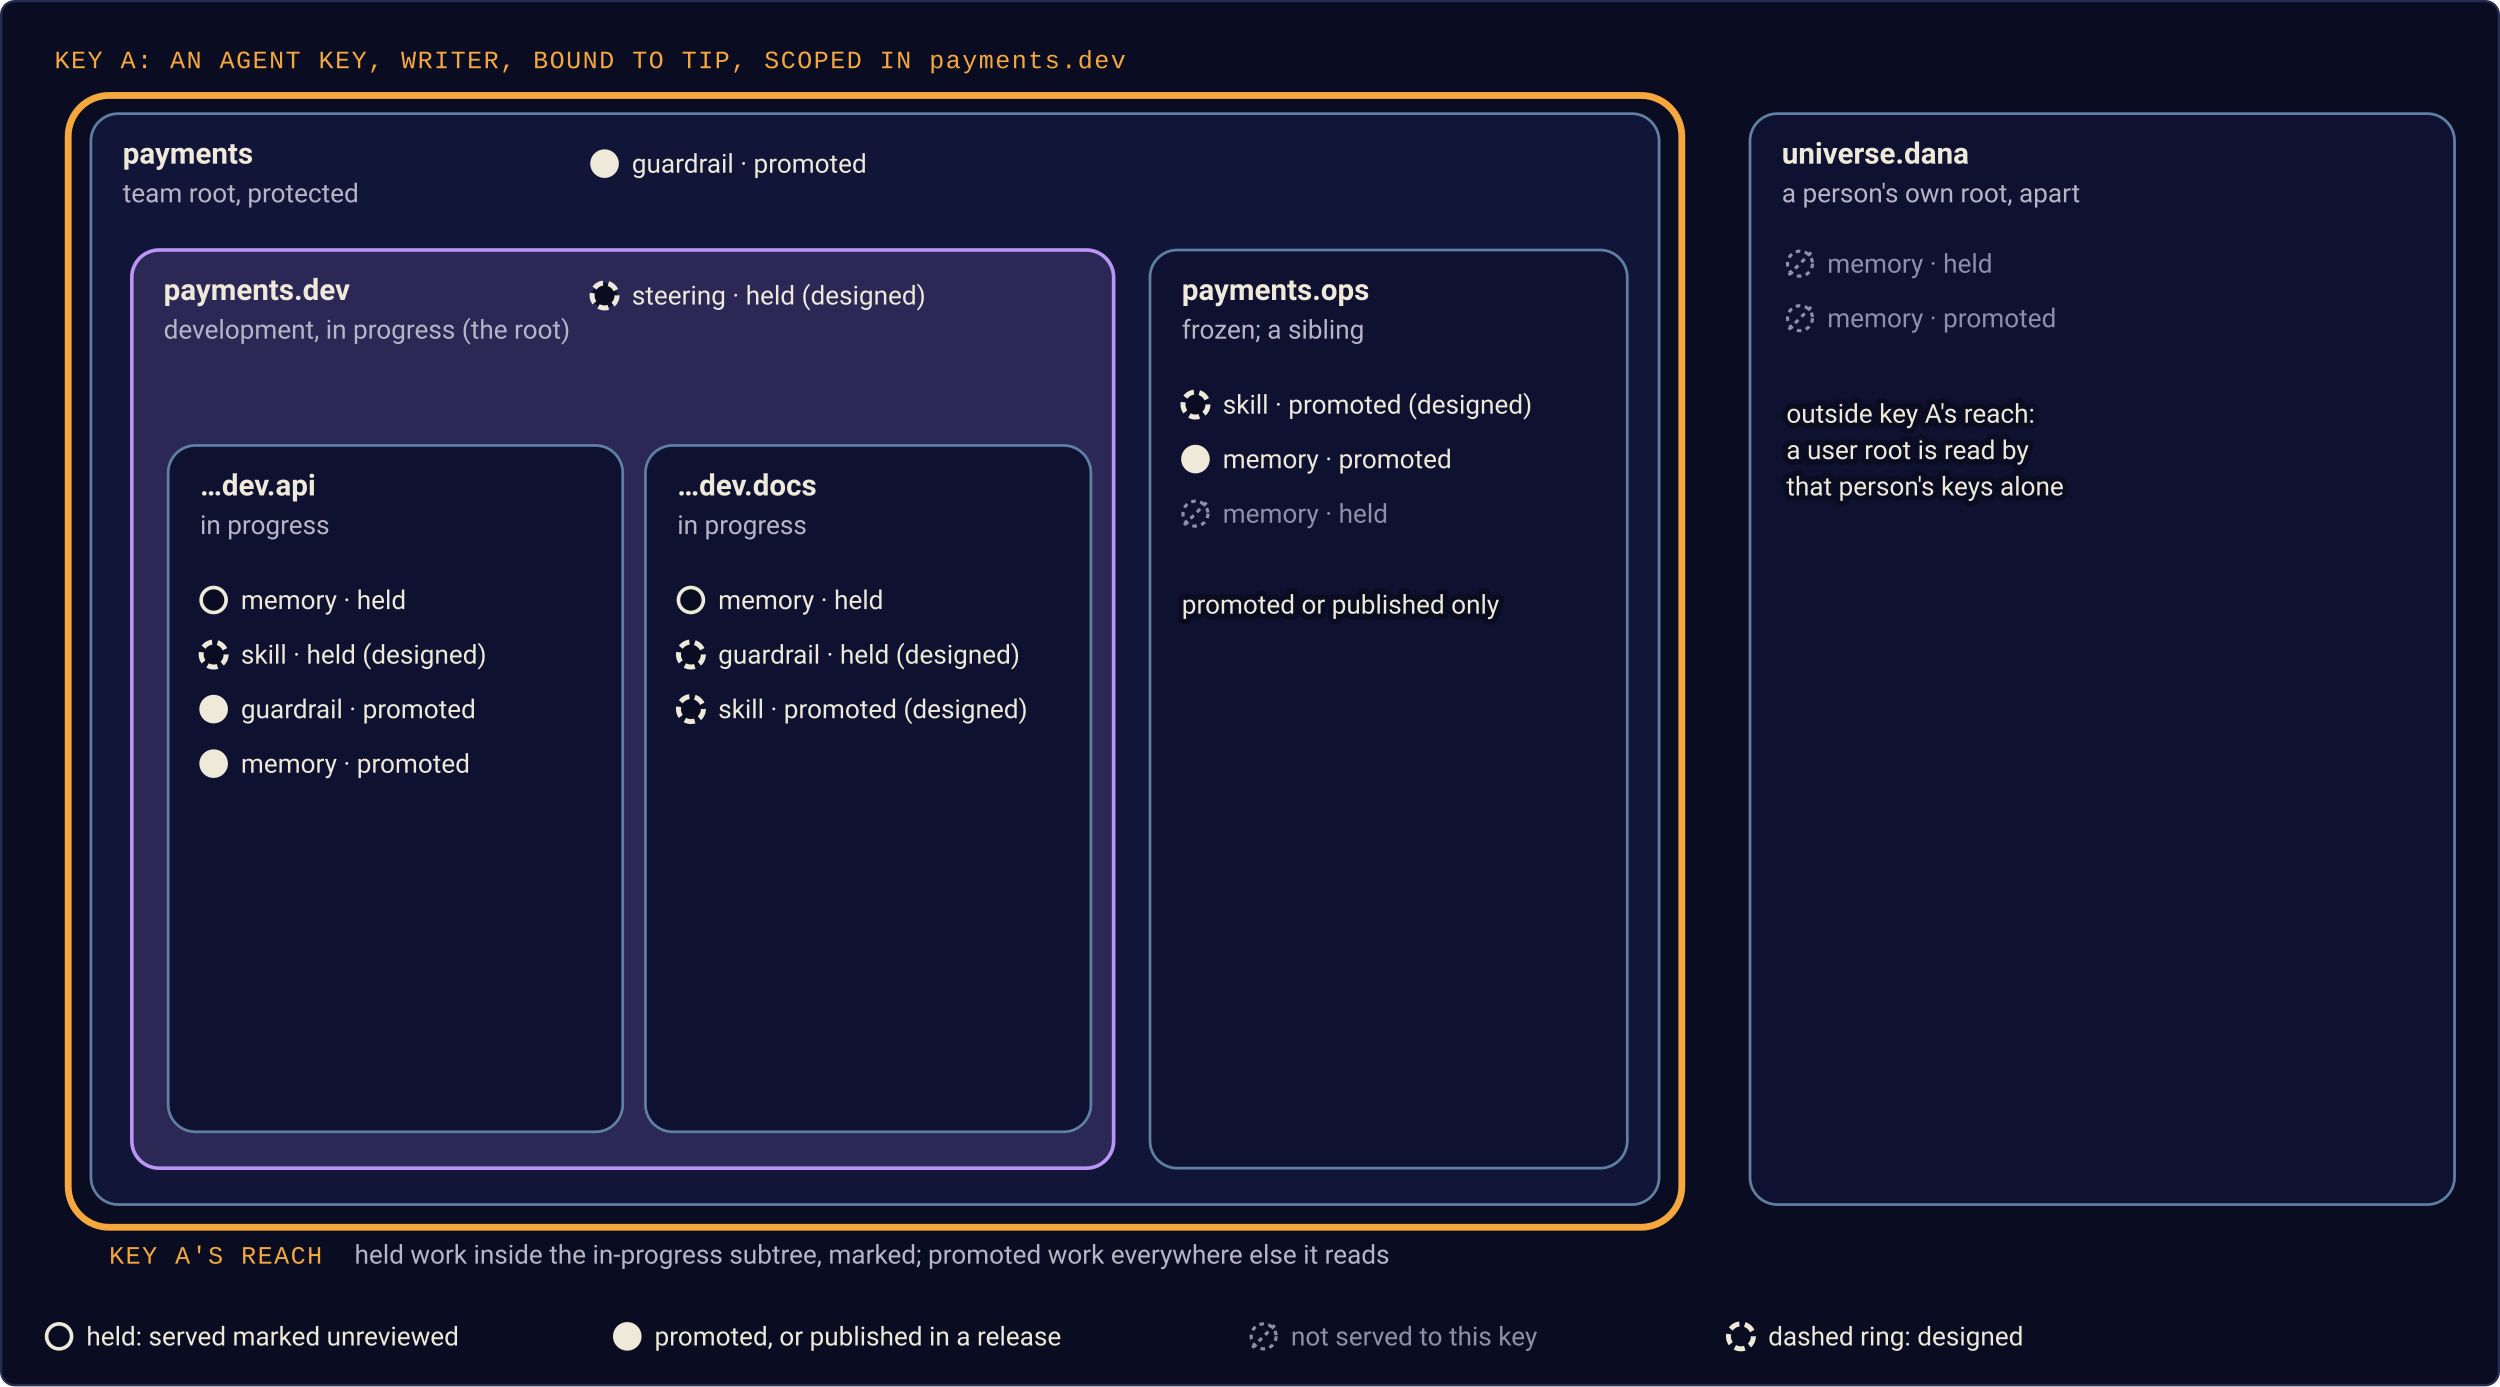
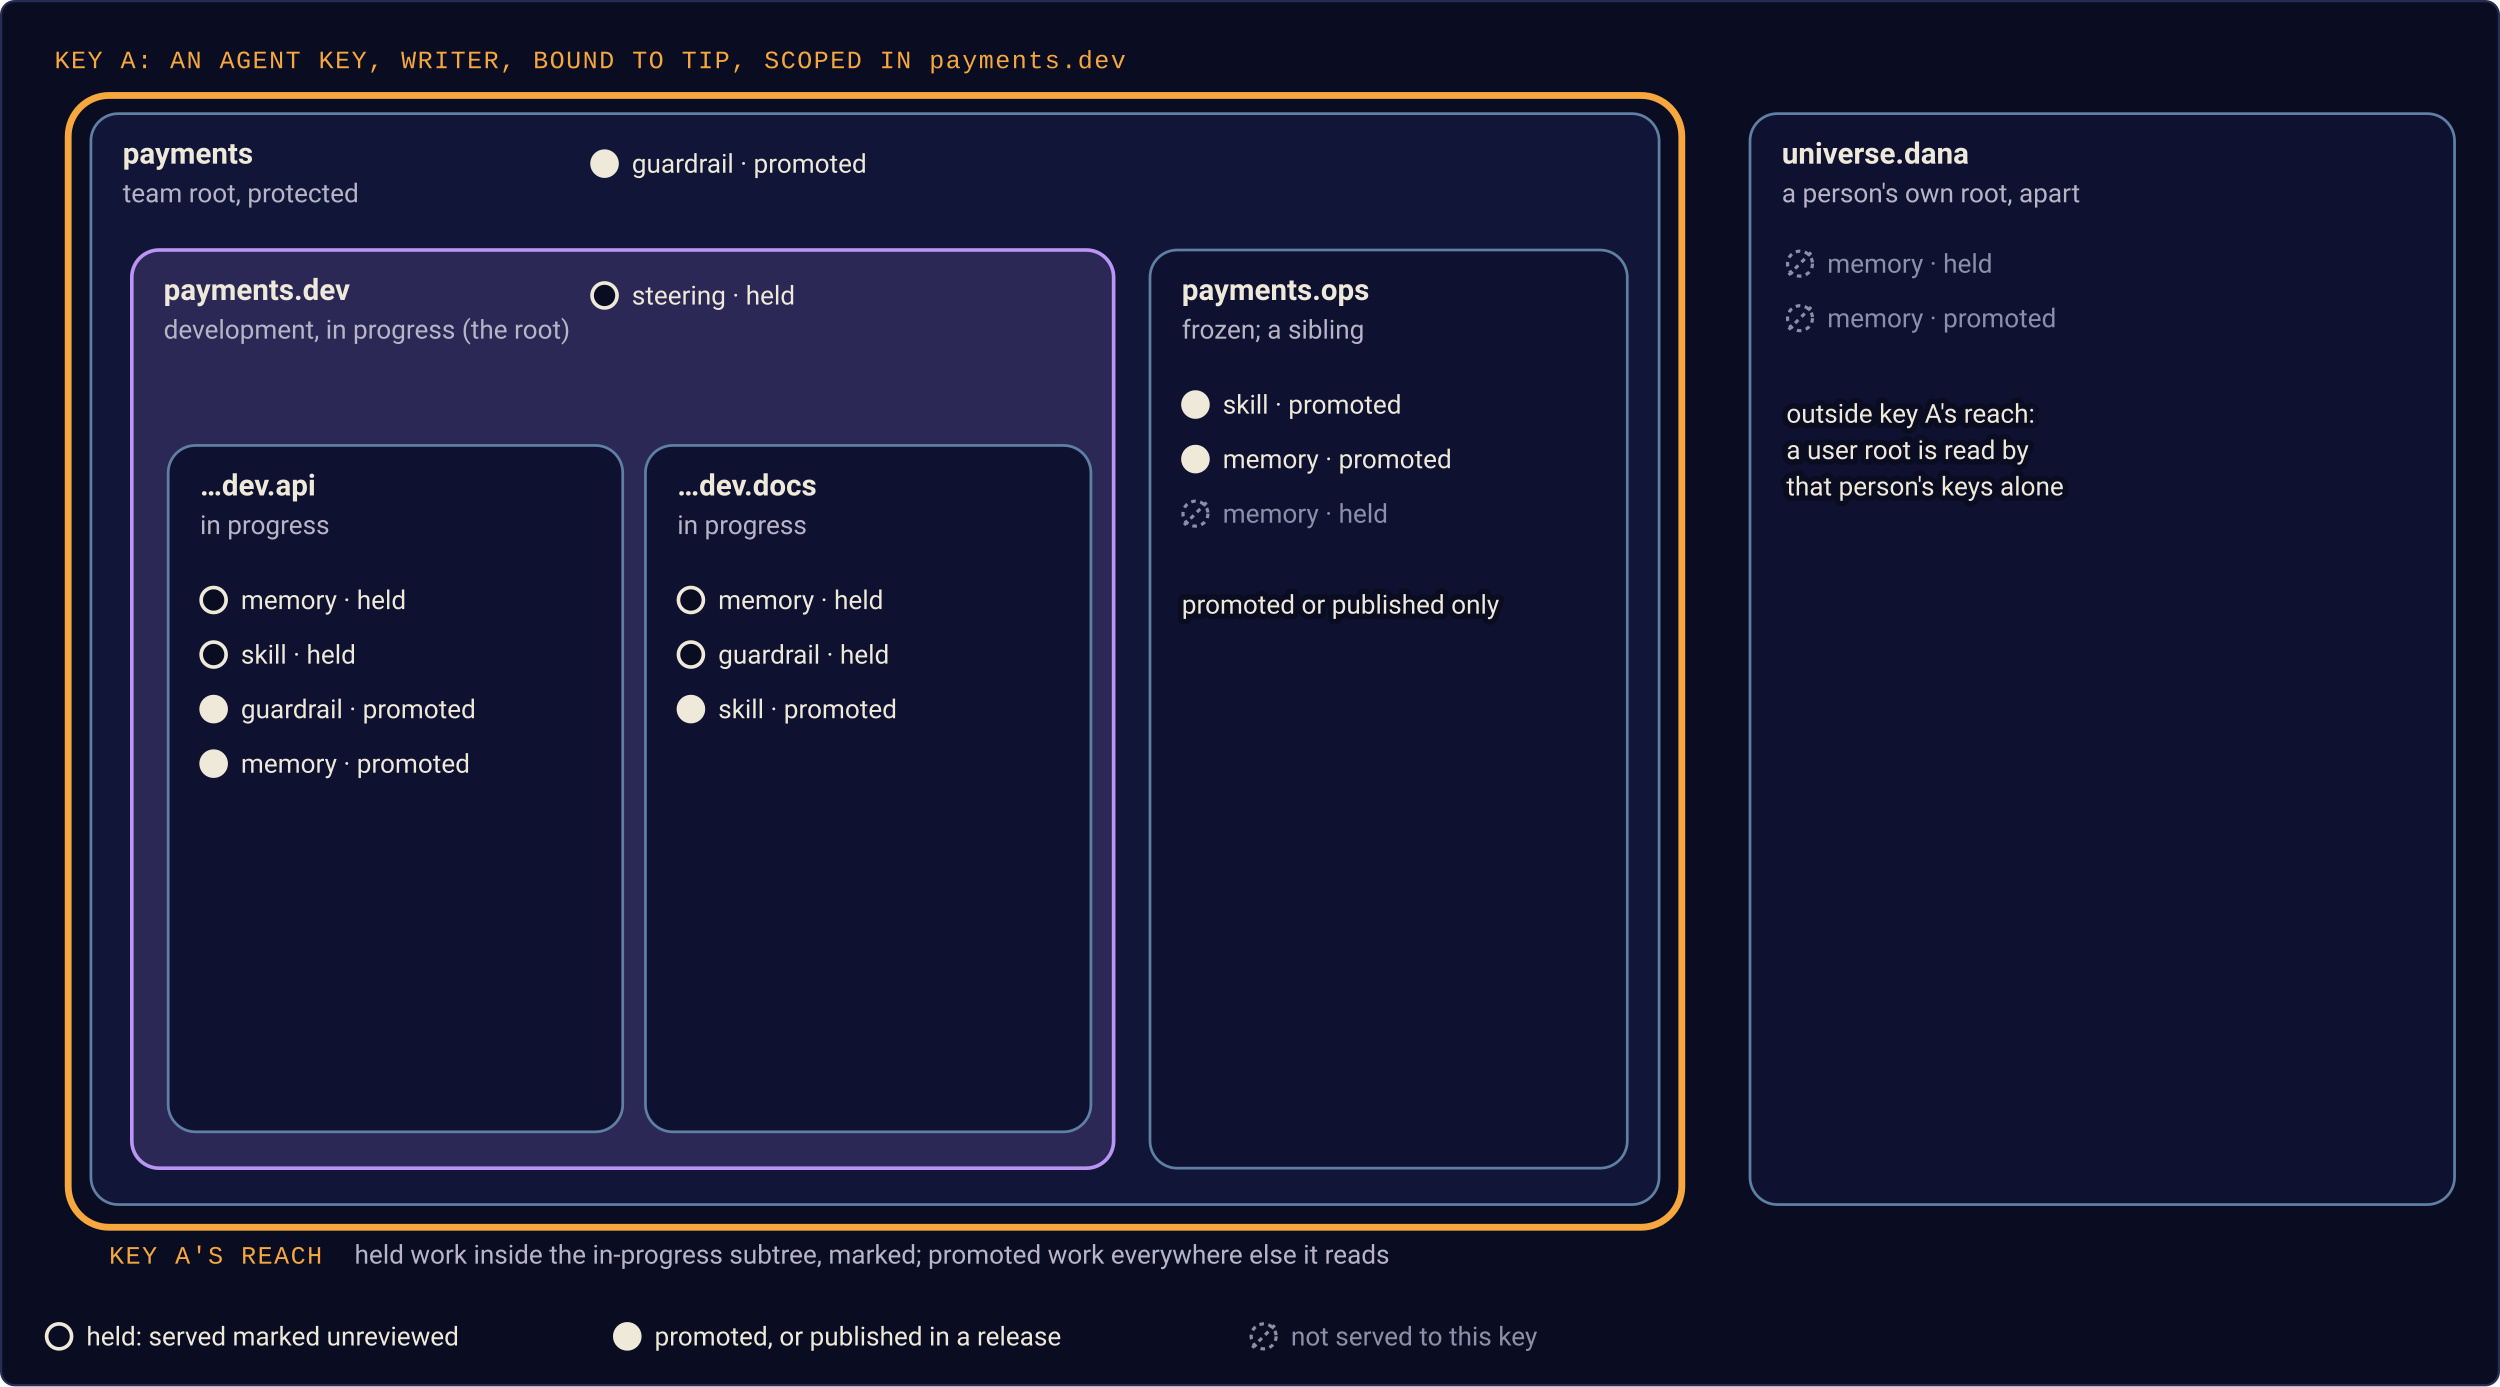
<svg xmlns="http://www.w3.org/2000/svg" width="1100" height="610" viewBox="0 0 1100 610" role="img" aria-labelledby="title desc">
  <style>
.plate{fill:#0a0d22;stroke:#262c52}
text{font-family:system-ui,-apple-system,"Segoe UI",Roboto,"Helvetica Neue",Arial,sans-serif}
.box{fill:#0e1230;stroke:#5f7fa3;stroke-width:1.3}
.box.soft{fill:#111638}
.box.acc{fill:#f6a83e24;stroke:#f6a83e}
.box.ip{fill:#b48af229;stroke:#bb95f4}
.box.plan{stroke-dasharray:5 4}
.zone{fill:none;stroke:#f6a83e;stroke-width:1.3;stroke-dasharray:6 5}
.zone.ip{stroke:#bb95f4}
.lane{fill:none;stroke:#262c52;stroke-width:1}
.tree{fill:none;stroke:#262c52;stroke-width:1.6}
.t{fill:#efe9da;font-size:13px;font-weight:700}
.s{fill:#b7b4c6;font-size:11.5px}
.lanet{fill:#8c8fa8;font-size:11px;font-family:ui-monospace,SFMono-Regular,Menlo,Consolas,"Liberation Mono",monospace;letter-spacing:.06em}
.lanet.hi{fill:#f6a83e}
.e{fill:none;stroke:#5f7fa3;stroke-width:1.3}
.e.acc{stroke:#f6a83e}
.e.ip{stroke:#bb95f4}
.e.dash{stroke-dasharray:5 4}
.ah{fill:#5f7fa3}
.aha{fill:#f6a83e}
.ahi{fill:#bb95f4}
.el{fill:#efe9da;font-size:11.5px;paint-order:stroke;stroke:#0a0d22;stroke-width:5px;stroke-linejoin:round}
.acct{fill:#f6a83e;font-size:11.5px;font-weight:700;paint-order:stroke;stroke:#0a0d22;stroke-width:5px;stroke-linejoin:round}
.ipt{fill:#bb95f4;font-size:11.5px;font-weight:700;paint-order:stroke;stroke:#0a0d22;stroke-width:5px;stroke-linejoin:round}
.tag{fill:#0a0d22;stroke:#8c8fa8;stroke-dasharray:3 2}
.tagt{fill:#8c8fa8;font-size:10px;font-family:ui-monospace,SFMono-Regular,Menlo,Consolas,"Liberation Mono",monospace;letter-spacing:.04em}
.reg{fill:#0e1230;stroke:#5f7fa3;stroke-width:1.2}
.reg.outer{fill:#111638}
.reg.ip{fill:#b48af229;stroke:#bb95f4;stroke-width:1.6}
.reg.plan{stroke-dasharray:5 4}
.reach{fill:none;stroke:#f6a83e;stroke-width:3}
.reach.b{stroke:#9fc6e6}
.reach.plan{stroke-dasharray:9 5}
.gh{fill:#0a0d22;stroke:#efe9da;stroke-width:1.6}
.gs{fill:#efe9da;stroke:#efe9da;stroke-width:1.6}
.gd{fill:#0a0d22;stroke:#efe9da;stroke-width:2.2;stroke-dasharray:4.5 2.4}
.gx{fill:none;stroke:#8c8fa8;stroke-width:1.4;stroke-dasharray:2 2}
.it{fill:#efe9da;font-size:11.5px}
.it.dim{fill:#8c8fa8}
.icet{fill:#9fc6e6;font-size:11.5px;font-weight:700;paint-order:stroke;stroke:#0a0d22;stroke-width:5px;stroke-linejoin:round}
.no{fill:none;stroke:#e99393;stroke-width:2}
</style>
  <defs>
    <marker id="a" viewBox="0 0 10 10" refX="9" refY="5" markerWidth="7" markerHeight="7" orient="auto-start-reverse">
      <path class="ah" d="M0 0 L10 5 L0 10 z" />
    </marker>
    <marker id="aa" viewBox="0 0 10 10" refX="9" refY="5" markerWidth="7" markerHeight="7" orient="auto-start-reverse">
      <path class="aha" d="M0 0 L10 5 L0 10 z" />
    </marker>
    <marker id="ai" viewBox="0 0 10 10" refX="9" refY="5" markerWidth="7" markerHeight="7" orient="auto-start-reverse">
      <path class="ahi" d="M0 0 L10 5 L0 10 z" />
    </marker>
  </defs>
  <rect class="plate" x="0.5" y="0.5" width="1099" height="609" rx="6" />
  <text class="lanet hi" x="24" y="30">KEY A: AN AGENT KEY, WRITER, BOUND TO TIP, SCOPED IN payments.dev</text>
  <rect class="reg outer" x="40" y="50" width="690" height="480" rx="12" />
  <text class="t" x="54" y="72">payments</text>
  <text class="s" x="54" y="89">team root, protected</text>
  <circle class="gs" cx="266" cy="72" r="5.5" />
  <text class="it" x="278" y="76">guardrail · promoted</text>
  <rect class="reg ip" x="58" y="110" width="432" height="404" rx="12" />
  <text class="t" x="72" y="132">payments.dev</text>
  <text class="s" x="72" y="149">development, in progress (the root)</text>
-   <circle class="gd" cx="266" cy="130" r="5.5" />
-   <text class="it" x="278" y="134">steering · held (designed)</text>
+   <circle class="gh" cx="266" cy="130" r="5.5" />
+   <text class="it" x="278" y="134">steering · held</text>
  <rect class="reg " x="74" y="196" width="200" height="302" rx="12" />
  <text class="t" x="88" y="218">…dev.api</text>
  <text class="s" x="88" y="235">in progress</text>
  <circle class="gh" cx="94" cy="264" r="5.5" />
  <text class="it" x="106" y="268">memory · held</text>
-   <circle class="gd" cx="94" cy="288" r="5.5" />
-   <text class="it" x="106" y="292">skill · held (designed)</text>
+   <circle class="gh" cx="94" cy="288" r="5.5" />
+   <text class="it" x="106" y="292">skill · held</text>
  <circle class="gs" cx="94" cy="312" r="5.5" />
  <text class="it" x="106" y="316">guardrail · promoted</text>
  <circle class="gs" cx="94" cy="336" r="5.5" />
  <text class="it" x="106" y="340">memory · promoted</text>
  <rect class="reg " x="284" y="196" width="196" height="302" rx="12" />
  <text class="t" x="298" y="218">…dev.docs</text>
  <text class="s" x="298" y="235">in progress</text>
  <circle class="gh" cx="304" cy="264" r="5.5" />
  <text class="it" x="316" y="268">memory · held</text>
-   <circle class="gd" cx="304" cy="288" r="5.5" />
-   <text class="it" x="316" y="292">guardrail · held (designed)</text>
-   <circle class="gd" cx="304" cy="312" r="5.5" />
-   <text class="it" x="316" y="316">skill · promoted (designed)</text>
+   <circle class="gh" cx="304" cy="288" r="5.5" />
+   <text class="it" x="316" y="292">guardrail · held</text>
+   <circle class="gs" cx="304" cy="312" r="5.5" />
+   <text class="it" x="316" y="316">skill · promoted</text>
  <rect class="reg " x="506" y="110" width="210" height="404" rx="12" />
  <text class="t" x="520" y="132">payments.ops</text>
  <text class="s" x="520" y="149">frozen; a sibling</text>
-   <circle class="gd" cx="526" cy="178" r="5.5" />
-   <text class="it" x="538" y="182">skill · promoted (designed)</text>
+   <circle class="gs" cx="526" cy="178" r="5.5" />
+   <text class="it" x="538" y="182">skill · promoted</text>
  <circle class="gs" cx="526" cy="202" r="5.5" />
  <text class="it" x="538" y="206">memory · promoted</text>
  <circle class="gx" cx="526" cy="226" r="5.5" />
  <path class="gx" d="M521 231 L531 221" />
  <text class="it dim" x="538" y="230">memory · held</text>
  <text class="el" x="520" y="270">promoted or published only</text>
  <rect class="reach " x="30" y="42" width="710" height="498" rx="18" />
  <text class="lanet hi" x="48" y="556">KEY A'S REACH</text>
  <text class="s" x="156" y="556">held work inside the in-progress subtree, marked; promoted work everywhere else it reads</text>
  <rect class="reg " x="770" y="50" width="310" height="480" rx="12" />
  <text class="t" x="784" y="72">universe.dana</text>
  <text class="s" x="784" y="89">a person's own root, apart</text>
  <circle class="gx" cx="792" cy="116" r="5.5" />
  <path class="gx" d="M787 121 L797 111" />
  <text class="it dim" x="804" y="120">memory · held</text>
  <circle class="gx" cx="792" cy="140" r="5.5" />
  <path class="gx" d="M787 145 L797 135" />
  <text class="it dim" x="804" y="144">memory · promoted</text>
  <text class="el" x="786" y="186">outside key A's reach:</text>
  <text class="el" x="786" y="202">a user root is read by</text>
  <text class="el" x="786" y="218">that person's keys alone</text>
  <circle class="gh" cx="26" cy="588" r="5.5" />
  <text class="it" x="38" y="592">held: served marked unreviewed</text>
  <circle class="gs" cx="276" cy="588" r="5.5" />
  <text class="it" x="288" y="592">promoted, or published in a release</text>
  <circle class="gx" cx="556" cy="588" r="5.5" />
  <path class="gx" d="M551 593 L561 583" />
  <text class="it dim" x="568" y="592">not served to this key</text>
-   <circle class="gd" cx="766" cy="588" r="5.5" />
-   <text class="it" x="778" y="592">dashed ring: designed</text>
</svg>
